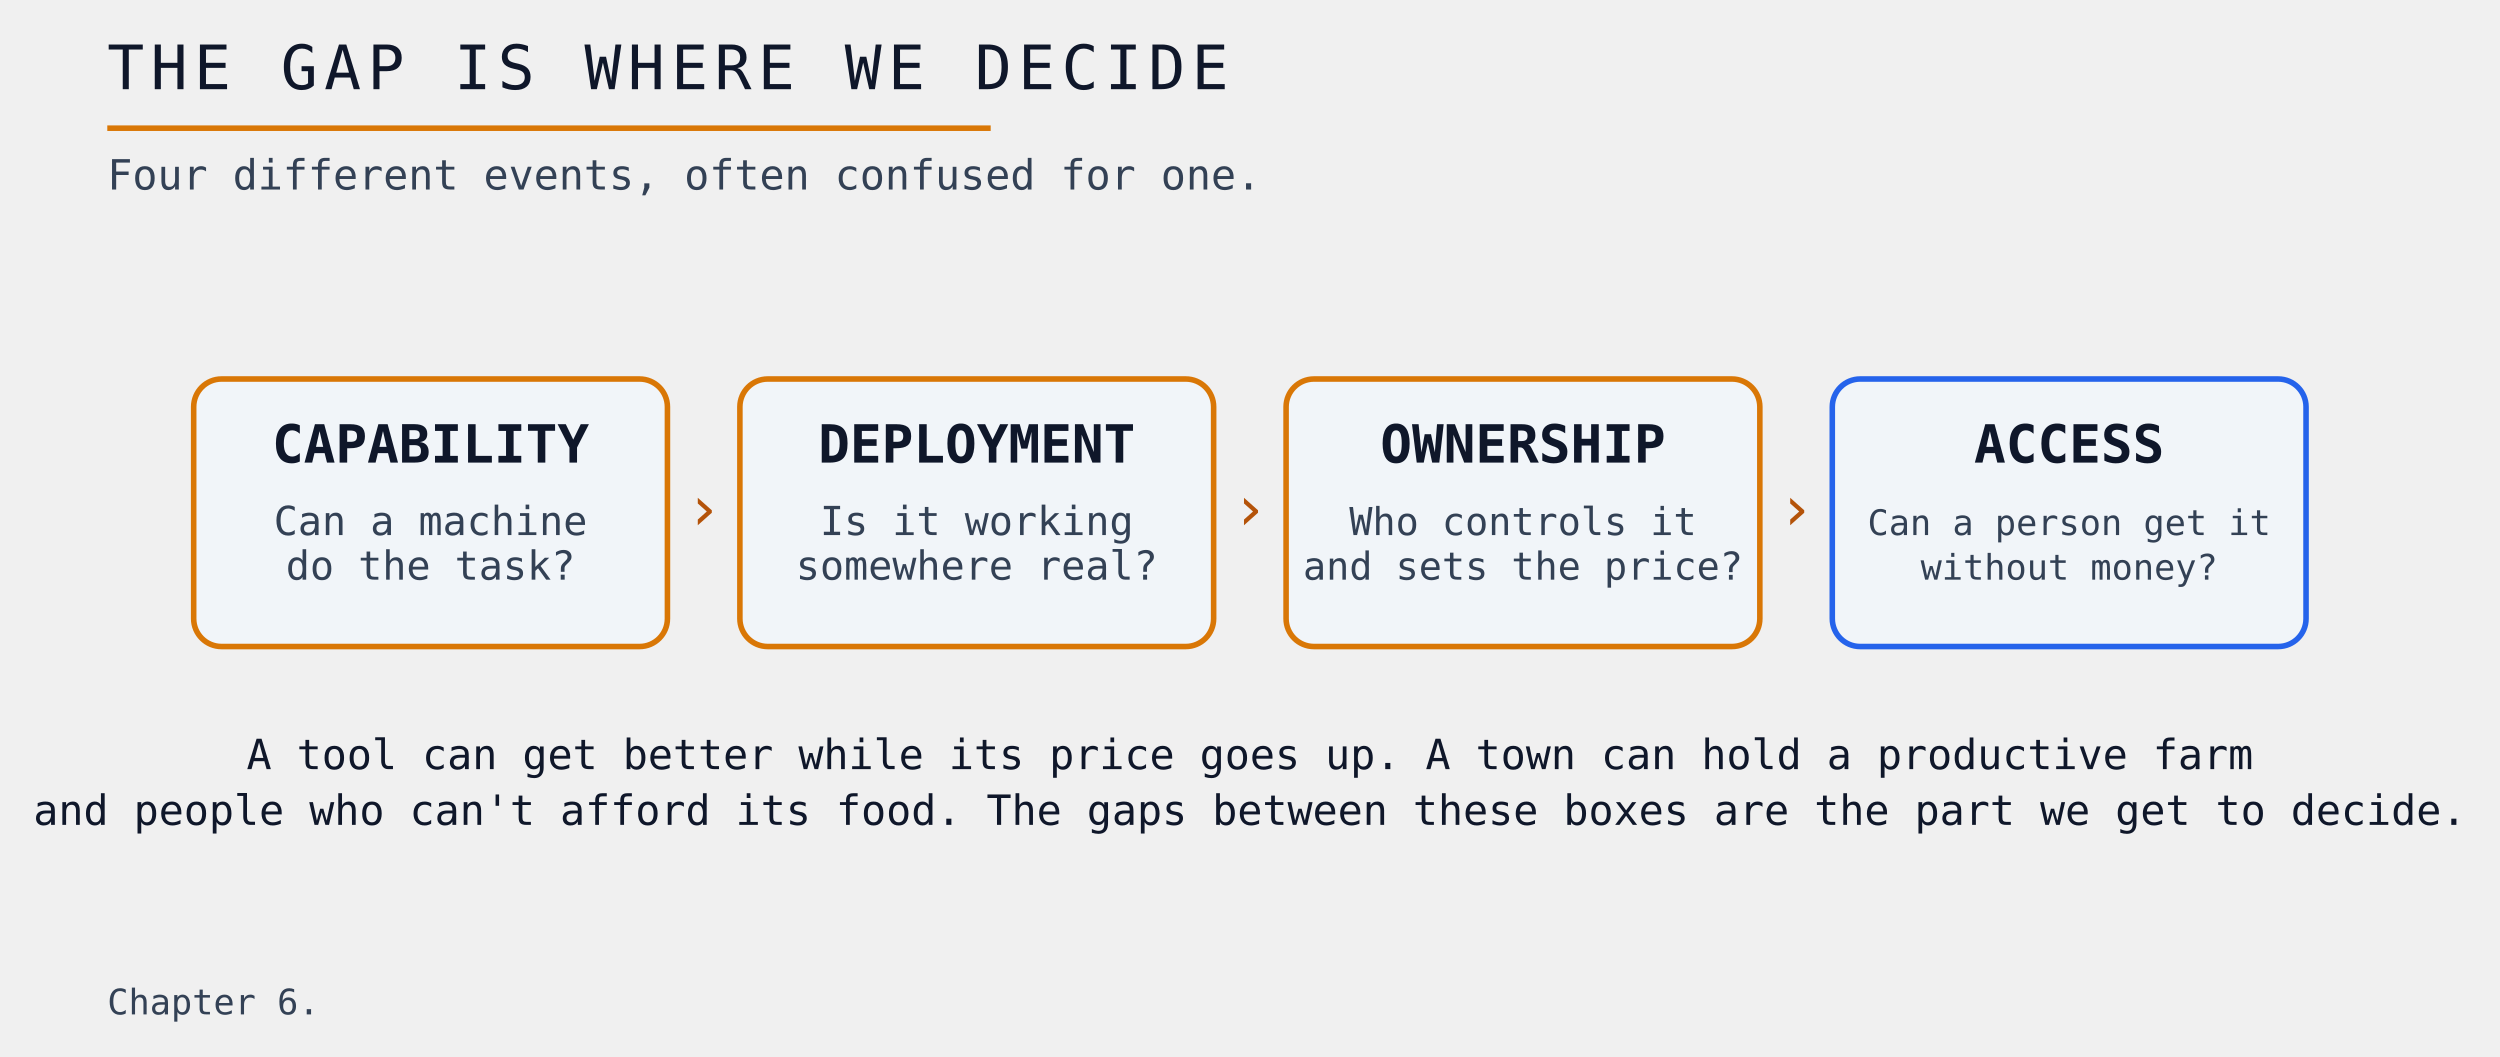
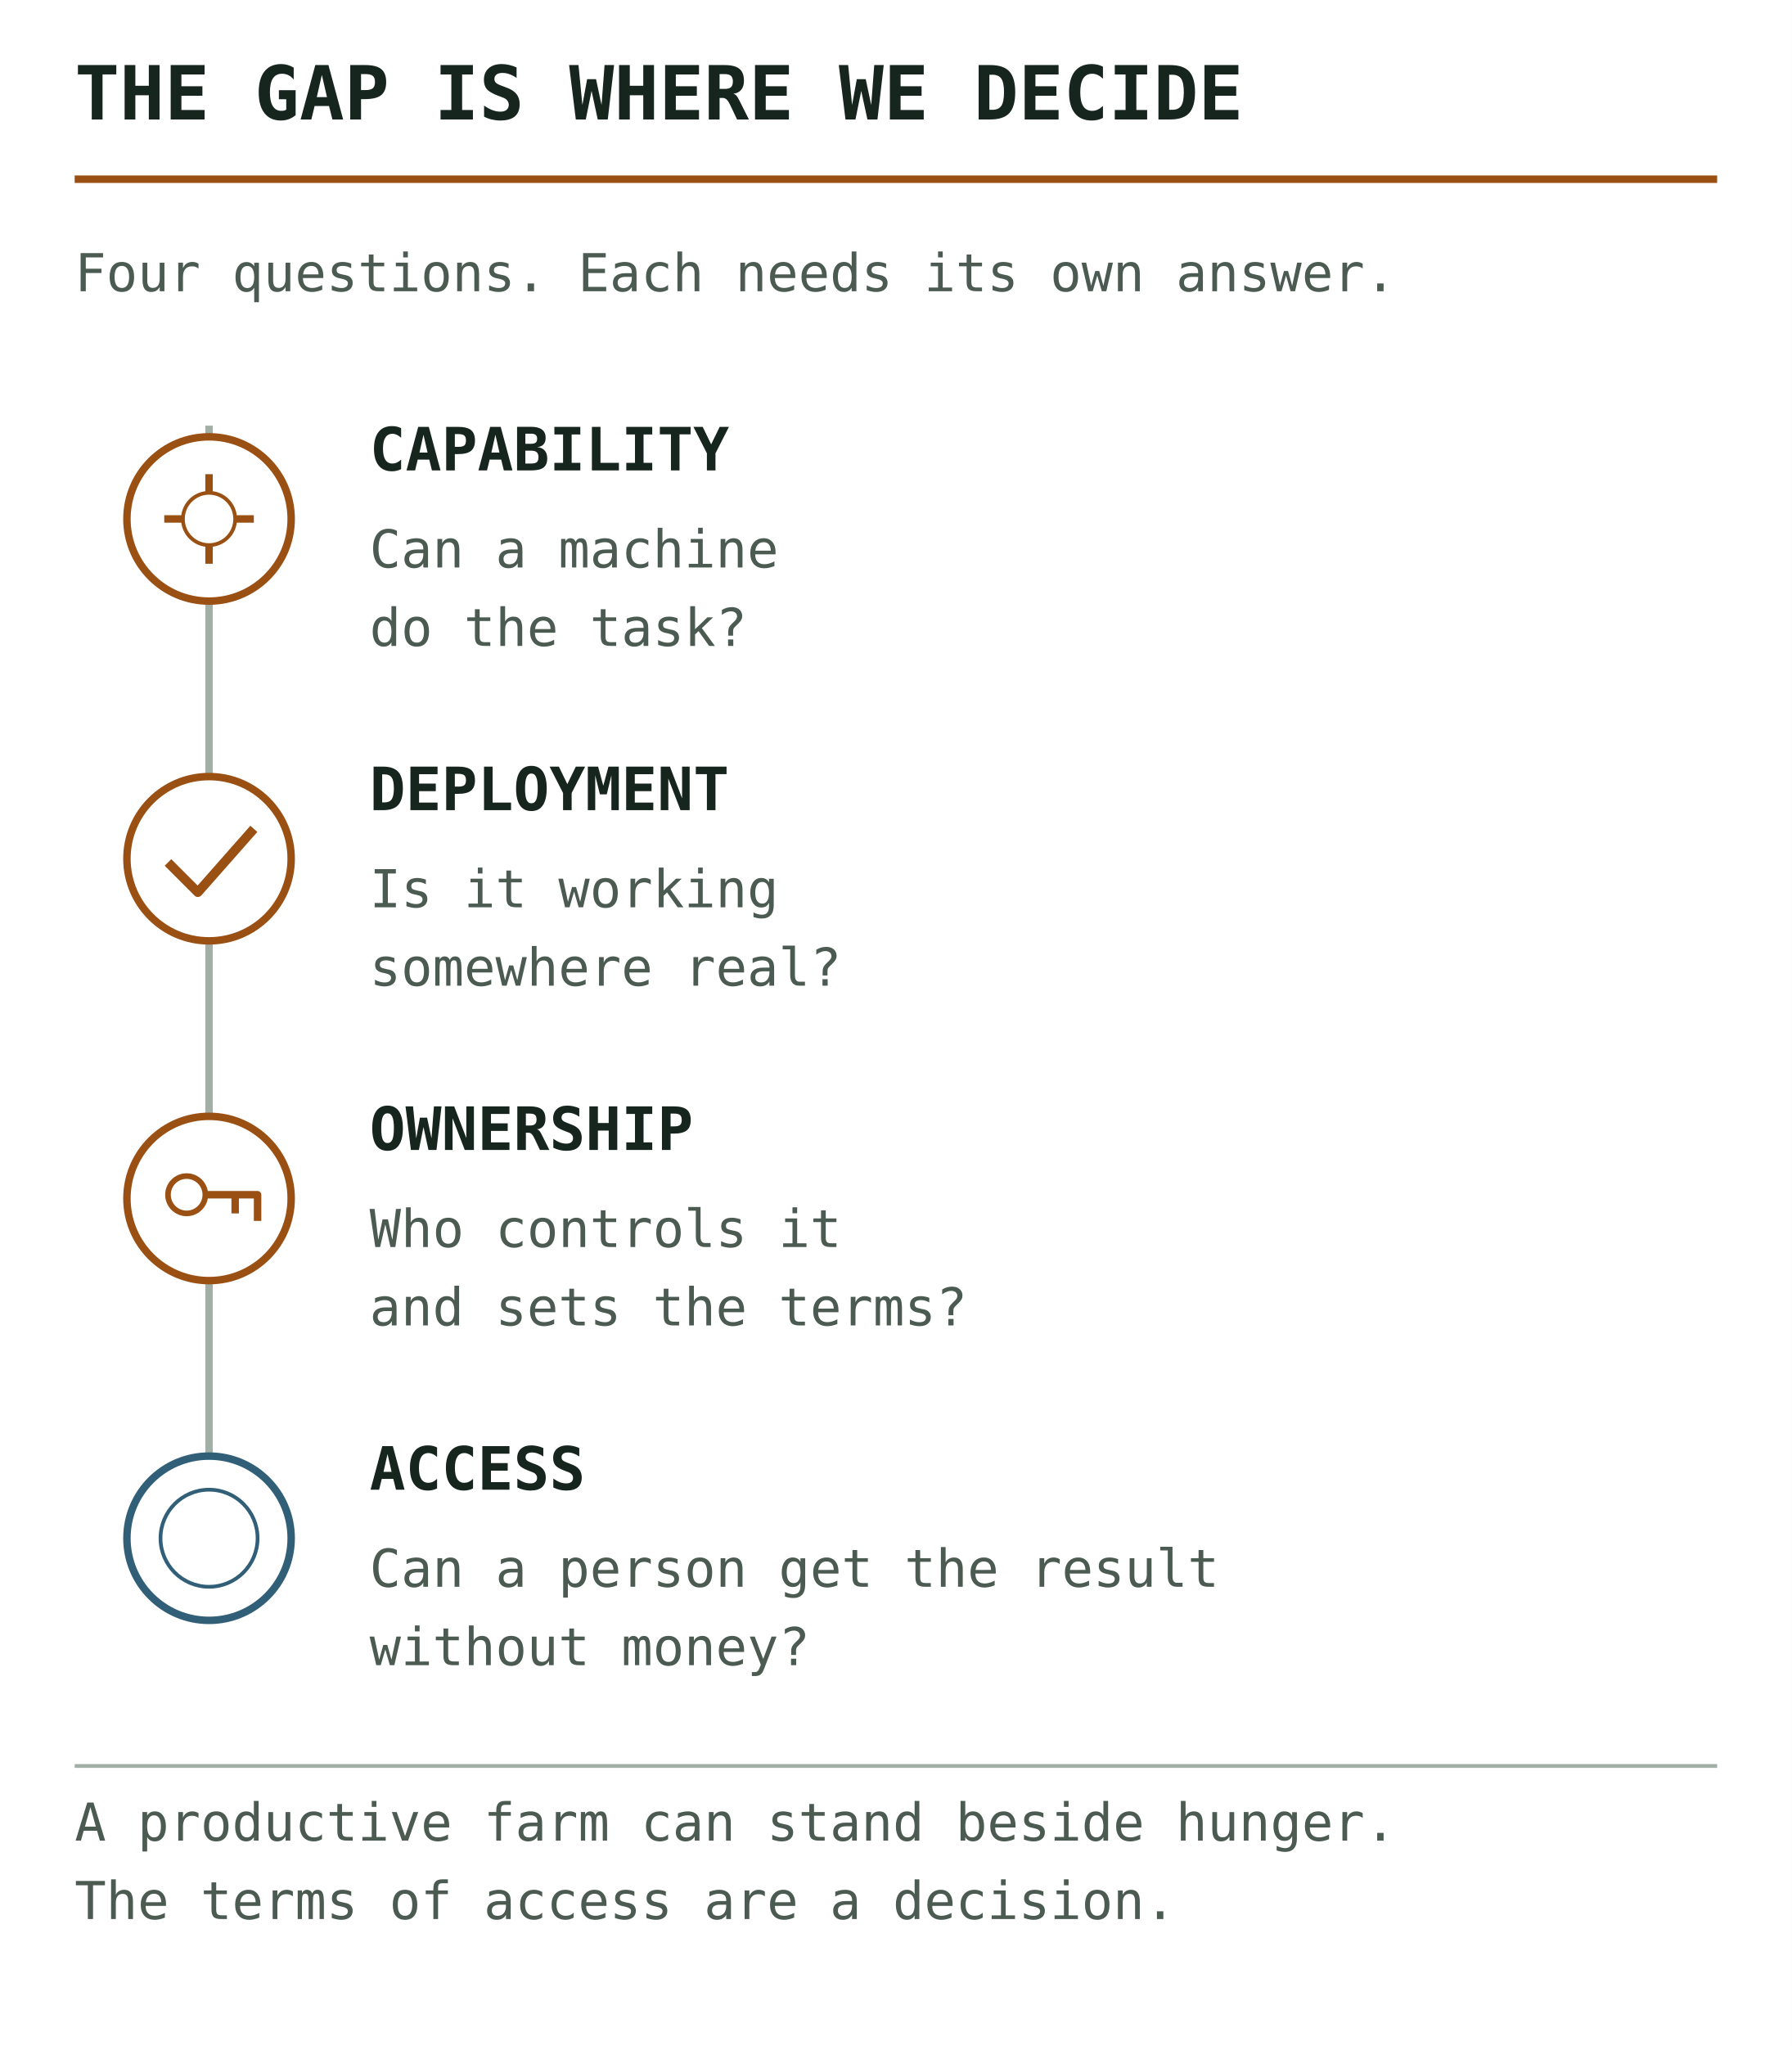
- <svg xmlns="http://www.w3.org/2000/svg" viewBox="1.5 14 897.1 379" font-family="'JetBrains Mono','SFMono-Regular',Menlo,Consolas,monospace" role="img" aria-label="The Gap Is Where We Decide">
-   <text x="40" y="46" font-size="22" letter-spacing="2.32" fill="#0f172a">THE GAP IS WHERE WE DECIDE</text>
-   <line x1="40" y1="60" x2="357" y2="60" stroke="#d97706" stroke-width="2" />
-   <text x="40" y="82" font-size="14.95" fill="#334155">Four different events, often confused for one.</text>
-   <rect x="71.0" y="150" width="170" height="96" rx="10" fill="#f1f5f9" stroke="#d97706" stroke-width="2" />
-   <text x="156.0" y="180" font-size="18.9" font-weight="600" fill="#0f172a" text-anchor="middle">CAPABILITY</text>
-   <text x="156.0" y="206" font-size="14.38" fill="#334155" text-anchor="middle">Can a machine</text>
-   <text x="156.0" y="222" font-size="14.38" fill="#334155" text-anchor="middle">do the task?</text>
-   <text x="254.0" y="204" font-size="22" fill="#b45309" text-anchor="middle">›</text>
-   <rect x="267.0" y="150" width="170" height="96" rx="10" fill="#f1f5f9" stroke="#d97706" stroke-width="2" />
-   <text x="352.0" y="180" font-size="18.9" font-weight="600" fill="#0f172a" text-anchor="middle">DEPLOYMENT</text>
-   <text x="352.0" y="206" font-size="14.38" fill="#334155" text-anchor="middle">Is it working</text>
-   <text x="352.0" y="222" font-size="14.38" fill="#334155" text-anchor="middle">somewhere real?</text>
-   <text x="450.0" y="204" font-size="22" fill="#b45309" text-anchor="middle">›</text>
-   <rect x="463.0" y="150" width="170" height="96" rx="10" fill="#f1f5f9" stroke="#d97706" stroke-width="2" />
-   <text x="548.0" y="180" font-size="18.9" font-weight="600" fill="#0f172a" text-anchor="middle">OWNERSHIP</text>
-   <text x="548.0" y="206" font-size="13.8" fill="#334155" text-anchor="middle">Who controls it</text>
-   <text x="548.0" y="222" font-size="13.8" fill="#334155" text-anchor="middle">and sets the price?</text>
-   <text x="646.0" y="204" font-size="22" fill="#b45309" text-anchor="middle">›</text>
-   <rect x="659.0" y="150" width="170" height="96" rx="10" fill="#f1f5f9" stroke="#2563eb" stroke-width="2" />
-   <text x="744.0" y="180" font-size="18.9" font-weight="600" fill="#0f172a" text-anchor="middle">ACCESS</text>
-   <text x="744.0" y="206" font-size="12.65" fill="#334155" text-anchor="middle">Can a person get it</text>
-   <text x="744.0" y="222" font-size="12.65" fill="#334155" text-anchor="middle">without money?</text>
-   <text x="450" y="290" font-size="14.95" fill="#0f172a" text-anchor="middle">A tool can get better while its price goes up. A town can hold a productive farm</text>
-   <text x="450" y="310" font-size="14.95" fill="#0f172a" text-anchor="middle">and people who can't afford its food. The gaps between these boxes are the part we get to decide.</text>
-   <text x="40" y="378" font-size="12.65" fill="#334155">Chapter 6.</text>
+ <svg xmlns="http://www.w3.org/2000/svg" viewBox="0 0 480 548" role="img" aria-labelledby="title desc" font-family="JetBrains Mono, monospace">
+   <rect x="0" y="0" width="480" height="548" fill="#ffffff" stroke="none" stroke-width="1" />
+   <text x="20" y="32" font-size="20" fill="#17251f" text-anchor="start" font-weight="600">THE GAP IS WHERE WE DECIDE</text>
+   <path d="M20 48L460 48" fill="none" stroke="#9a4f13" stroke-width="2" stroke-linejoin="round" stroke-linecap="butt" />
+   <text x="20" y="78" font-size="14" fill="#4b5b52" text-anchor="start" font-weight="400">Four questions. Each needs its own answer.</text>
+   <path d="M56 114L56 423" fill="none" stroke="#a2afa6" stroke-width="2" stroke-linejoin="round" stroke-linecap="butt" />
+   <circle cx="56" cy="139" r="22" fill="#ffffff" stroke="#9a4f13" stroke-width="2" />
+   <path d="M44 139H68M56 127V151" fill="none" stroke="#9a4f13" stroke-width="2" stroke-linejoin="round" stroke-linecap="butt" />
+   <circle cx="56" cy="139" r="7" fill="#ffffff" stroke="#9a4f13" stroke-width="1" />
+   <text x="99" y="126" font-size="16" fill="#17251f" text-anchor="start" font-weight="600">CAPABILITY</text>
+   <text x="99" y="152" font-size="14" fill="#4b5b52" text-anchor="start" font-weight="400">Can a machine</text>
+   <text x="99" y="173" font-size="14" fill="#4b5b52" text-anchor="start" font-weight="400">do the task?</text>
+   <circle cx="56" cy="230" r="22" fill="#ffffff" stroke="#9a4f13" stroke-width="2" />
+   <path d="M45 231L53 239L68 222" fill="none" stroke="#9a4f13" stroke-width="2.5" stroke-linejoin="round" stroke-linecap="butt" />
+   <text x="99" y="217" font-size="16" fill="#17251f" text-anchor="start" font-weight="600">DEPLOYMENT</text>
+   <text x="99" y="243" font-size="14" fill="#4b5b52" text-anchor="start" font-weight="400">Is it working</text>
+   <text x="99" y="264" font-size="14" fill="#4b5b52" text-anchor="start" font-weight="400">somewhere real?</text>
+   <circle cx="56" cy="321" r="22" fill="#ffffff" stroke="#9a4f13" stroke-width="2" />
+   <circle cx="50" cy="320" r="5" fill="#ffffff" stroke="#9a4f13" stroke-width="1.5" />
+   <path d="M55 320H69V327M63 320V325" fill="none" stroke="#9a4f13" stroke-width="2" stroke-linejoin="round" stroke-linecap="butt" />
+   <text x="99" y="308" font-size="16" fill="#17251f" text-anchor="start" font-weight="600">OWNERSHIP</text>
+   <text x="99" y="334" font-size="14" fill="#4b5b52" text-anchor="start" font-weight="400">Who controls it</text>
+   <text x="99" y="355" font-size="14" fill="#4b5b52" text-anchor="start" font-weight="400">and sets the terms?</text>
+   <circle cx="56" cy="412" r="22" fill="#ffffff" stroke="#315f78" stroke-width="2" />
+   <circle cx="56" cy="412" r="13" fill="#ffffff" stroke="#315f78" stroke-width="1" />
+   <text x="99" y="399" font-size="16" fill="#17251f" text-anchor="start" font-weight="600">ACCESS</text>
+   <text x="99" y="425" font-size="14" fill="#4b5b52" text-anchor="start" font-weight="400">Can a person get the result</text>
+   <text x="99" y="446" font-size="14" fill="#4b5b52" text-anchor="start" font-weight="400">without money?</text>
+   <path d="M20 473L460 473" fill="none" stroke="#a2afa6" stroke-width="1" stroke-linejoin="round" stroke-linecap="butt" />
+   <text x="20" y="493" font-size="14" fill="#4b5b52" text-anchor="start" font-weight="400">A productive farm can stand beside hunger.</text>
+   <text x="20" y="514" font-size="14" fill="#4b5b52" text-anchor="start" font-weight="400">The terms of access are a decision.</text>
</svg>
